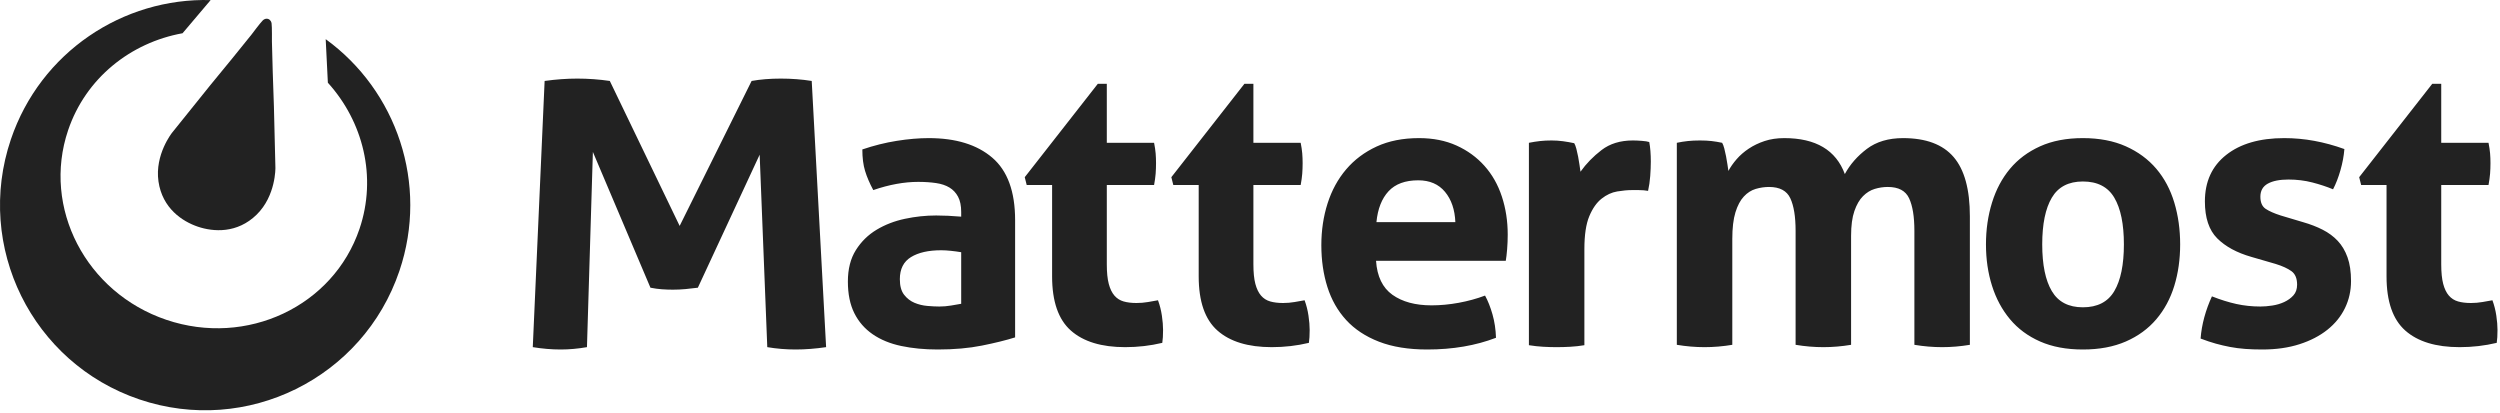
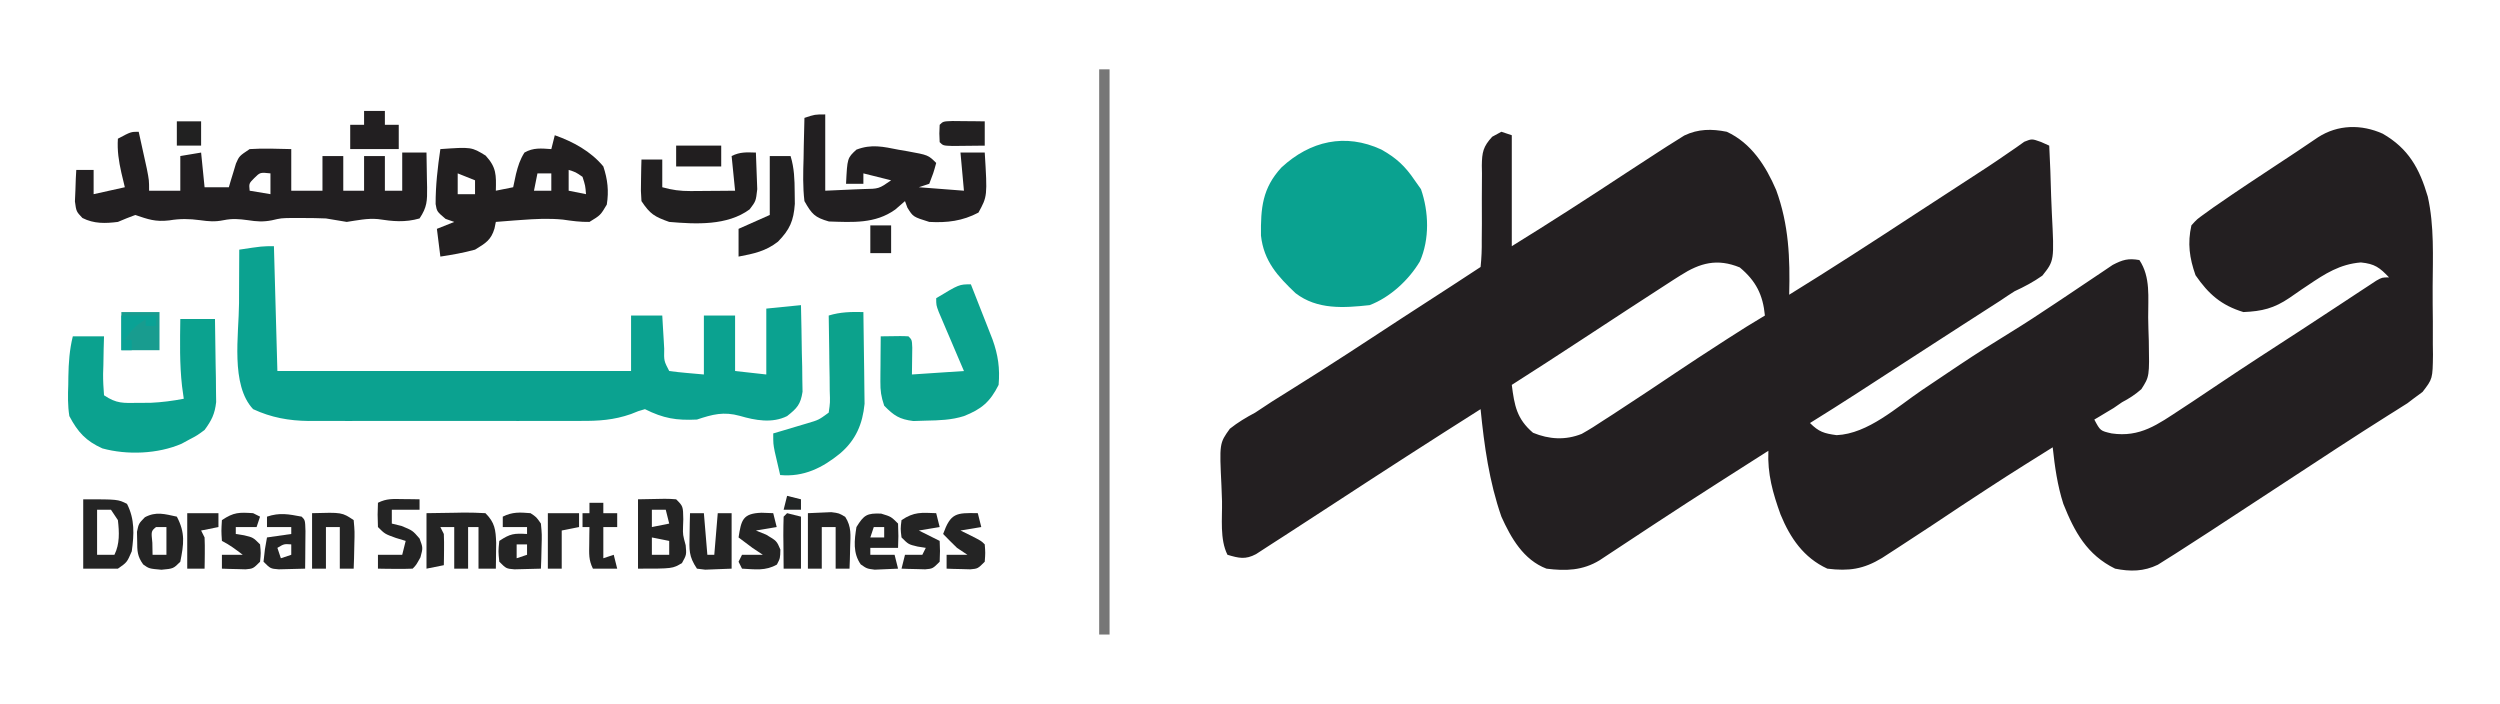
- <svg xmlns="http://www.w3.org/2000/svg" width="100%" height="100%" viewBox="0 0 1001 165" version="1.1" xml:space="preserve" style="fill-rule:evenodd;clip-rule:evenodd;stroke-linejoin:round;stroke-miterlimit:1.414;">
-   <g>
-     <path d="M384.862,84.87c0,-2.501 -0.418,-4.536 -1.253,-6.102c-0.833,-1.562 -1.981,-2.79 -3.441,-3.674c-1.46,-0.888 -3.26,-1.489 -5.397,-1.8c-2.139,-0.313 -4.512,-0.469 -7.12,-0.469c-5.632,0 -11.628,1.094 -17.991,3.284c-1.461,-2.712 -2.555,-5.268 -3.284,-7.666c-0.73,-2.398 -1.097,-5.266 -1.097,-8.605c4.59,-1.564 9.178,-2.711 13.768,-3.441c4.588,-0.73 8.867,-1.096 12.828,-1.096c10.848,0 19.322,2.607 25.424,7.824c6.101,5.215 9.152,13.557 9.152,25.03l0,46.934c-3.651,1.147 -8.084,2.243 -13.299,3.286c-5.213,1.043 -11.107,1.565 -17.678,1.565c-5.319,0 -10.196,-0.47 -14.629,-1.409c-4.432,-0.938 -8.24,-2.504 -11.418,-4.694c-3.183,-2.188 -5.633,-5.005 -7.356,-8.447c-1.719,-3.443 -2.58,-7.666 -2.58,-12.673c0,-5.005 1.069,-9.203 3.207,-12.593c2.138,-3.389 4.903,-6.102 8.291,-8.135c3.391,-2.034 7.171,-3.494 11.344,-4.381c4.172,-0.887 8.343,-1.33 12.515,-1.33c3.025,0 6.362,0.158 10.014,0.469l0,-1.877Zm0,16.115c-1.253,-0.209 -2.608,-0.393 -4.07,-0.548c-1.46,-0.156 -2.761,-0.234 -3.91,-0.234c-5.111,0 -9.153,0.911 -12.126,2.737c-2.972,1.825 -4.458,4.772 -4.458,8.839c0,2.713 0.574,4.797 1.721,6.259c1.147,1.459 2.53,2.528 4.146,3.205c1.617,0.679 3.336,1.096 5.162,1.253c1.827,0.155 3.417,0.236 4.771,0.236c1.566,0 3.131,-0.132 4.694,-0.393c1.566,-0.261 2.921,-0.494 4.07,-0.704l0,-20.65Zm36.4,-26.91l-10.17,0l-0.784,-3.129l29.258,-37.391l3.598,0l0,23.623l18.93,0c0.311,1.566 0.521,2.973 0.627,4.224c0.102,1.253 0.154,2.556 0.154,3.913c0,1.459 -0.052,2.867 -0.154,4.223c-0.106,1.357 -0.316,2.869 -0.627,4.537l-18.93,0l0,31.76c0,3.232 0.262,5.839 0.784,7.822c0.519,1.979 1.276,3.545 2.266,4.693c0.993,1.147 2.217,1.929 3.677,2.346c1.46,0.419 3.183,0.627 5.162,0.627c1.566,0 3.103,-0.131 4.617,-0.392c1.511,-0.26 2.841,-0.495 3.988,-0.703c0.732,1.979 1.251,4.04 1.565,6.179c0.314,2.138 0.469,4.043 0.469,5.711c0,1.147 -0.025,2.111 -0.078,2.894c-0.052,0.781 -0.129,1.54 -0.235,2.268c-4.797,1.149 -9.75,1.72 -14.861,1.72c-9.492,0 -16.742,-2.215 -21.747,-6.646c-5.006,-4.434 -7.509,-11.658 -7.509,-21.67l0,-36.609Zm58.696,0l-10.168,0l-0.784,-3.129l29.257,-37.391l3.598,0l0,23.623l18.93,0c0.312,1.566 0.522,2.973 0.627,4.224c0.102,1.253 0.155,2.556 0.155,3.913c0,1.459 -0.053,2.867 -0.155,4.223c-0.105,1.357 -0.315,2.869 -0.627,4.537l-18.93,0l0,31.76c0,3.232 0.263,5.839 0.783,7.822c0.522,1.979 1.278,3.545 2.268,4.693c0.992,1.147 2.215,1.929 3.677,2.346c1.459,0.419 3.182,0.627 5.161,0.627c1.565,0 3.103,-0.131 4.617,-0.392c1.512,-0.26 2.842,-0.495 3.989,-0.703c0.73,1.979 1.251,4.04 1.563,6.179c0.315,2.138 0.471,4.043 0.471,5.711c0,1.147 -0.026,2.111 -0.079,2.894c-0.051,0.781 -0.129,1.54 -0.234,2.268c-4.798,1.149 -9.75,1.72 -14.863,1.72c-9.49,0 -16.74,-2.215 -21.746,-6.646c-5.006,-4.434 -7.51,-11.658 -7.51,-21.67l0,-36.609Zm102.767,14.865c-0.208,-5.009 -1.591,-9.049 -4.146,-12.126c-2.555,-3.077 -6.127,-4.617 -10.717,-4.617c-5.215,0 -9.178,1.461 -11.89,4.381c-2.711,2.921 -4.327,7.041 -4.848,12.362l31.601,0Zm-31.759,15.486c0.418,6.258 2.608,10.795 6.571,13.612c3.963,2.816 9.178,4.224 15.646,4.224c3.546,0 7.168,-0.34 10.872,-1.019c3.703,-0.677 7.222,-1.642 10.561,-2.893c1.147,2.086 2.137,4.589 2.972,7.51c0.834,2.918 1.303,6.049 1.408,9.386c-8.136,3.129 -17.315,4.694 -27.537,4.694c-7.508,0 -13.947,-1.043 -19.321,-3.13c-5.37,-2.085 -9.751,-4.981 -13.14,-8.681c-3.39,-3.703 -5.894,-8.11 -7.51,-13.222c-1.616,-5.11 -2.423,-10.689 -2.423,-16.737c0,-5.946 0.833,-11.526 2.502,-16.741c1.667,-5.217 4.145,-9.752 7.431,-13.61c3.285,-3.861 7.352,-6.911 12.203,-9.154c4.85,-2.242 10.508,-3.364 16.974,-3.364c5.632,0 10.639,0.991 15.019,2.973c4.381,1.981 8.109,4.694 11.186,8.137c3.077,3.439 5.399,7.535 6.963,12.28c1.565,4.745 2.347,9.831 2.347,15.253c0,1.982 -0.078,3.939 -0.235,5.867c-0.156,1.928 -0.341,3.468 -0.547,4.615l-51.942,0Zm61.208,-47.248c1.564,-0.311 3.05,-0.547 4.458,-0.702c1.41,-0.159 2.946,-0.236 4.616,-0.236c1.565,0 3.104,0.106 4.614,0.312c1.514,0.209 3,0.471 4.458,0.784c0.315,0.522 0.602,1.277 0.862,2.268c0.261,0.991 0.495,2.034 0.704,3.13c0.209,1.095 0.39,2.188 0.547,3.285c0.157,1.096 0.286,2.005 0.392,2.739c2.294,-3.235 5.112,-6.13 8.448,-8.684c3.338,-2.556 7.51,-3.834 12.515,-3.834c1.045,0 2.244,0.052 3.599,0.157c1.355,0.104 2.346,0.26 2.972,0.47c0.209,1.041 0.366,2.241 0.469,3.597c0.107,1.356 0.158,2.764 0.158,4.225c0,1.773 -0.08,3.702 -0.235,5.788c-0.157,2.086 -0.444,4.067 -0.862,5.945c-1.147,-0.21 -2.424,-0.313 -3.831,-0.313c-1.408,0 -2.27,0 -2.581,0c-1.775,0 -3.755,0.183 -5.947,0.547c-2.189,0.366 -4.275,1.33 -6.257,2.896c-1.983,1.564 -3.624,3.911 -4.929,7.041c-1.303,3.127 -1.957,7.508 -1.957,13.141l0,38.486c-1.875,0.311 -3.752,0.52 -5.631,0.624c-1.876,0.105 -3.701,0.156 -5.475,0.156c-1.774,0 -3.572,-0.051 -5.398,-0.156c-1.825,-0.104 -3.728,-0.313 -5.709,-0.624l0,-81.042Zm59.226,0c1.459,-0.311 2.92,-0.547 4.379,-0.702c1.461,-0.159 3.077,-0.236 4.851,-0.236c1.773,0 3.337,0.077 4.693,0.236c1.356,0.155 2.764,0.391 4.224,0.702c0.312,0.522 0.601,1.279 0.861,2.27c0.26,0.99 0.496,2.035 0.704,3.128c0.209,1.096 0.39,2.164 0.547,3.207c0.159,1.043 0.288,1.93 0.392,2.66c0.832,-1.563 1.929,-3.128 3.286,-4.694c1.355,-1.562 2.971,-2.969 4.848,-4.223c1.877,-1.252 3.989,-2.269 6.337,-3.05c2.346,-0.784 4.981,-1.175 7.901,-1.175c12.619,0 20.702,4.799 24.249,14.395c2.085,-3.86 5.032,-7.222 8.838,-10.092c3.808,-2.869 8.632,-4.303 14.474,-4.303c9.177,0 15.93,2.532 20.258,7.59c4.33,5.057 6.494,12.958 6.494,23.702l0,51.47c-3.754,0.626 -7.459,0.937 -11.108,0.937c-3.651,0 -7.354,-0.311 -11.108,-0.937l0,-45.684c0,-5.632 -0.705,-9.959 -2.114,-12.983c-1.406,-3.025 -4.248,-4.538 -8.524,-4.538c-1.775,0 -3.52,0.262 -5.24,0.782c-1.723,0.52 -3.287,1.485 -4.694,2.894c-1.408,1.408 -2.555,3.391 -3.443,5.946c-0.887,2.553 -1.33,5.867 -1.33,9.934l0,43.649c-3.755,0.626 -7.458,0.937 -11.108,0.937c-3.65,0 -7.354,-0.311 -11.109,-0.937l0,-45.684c0,-5.632 -0.703,-9.959 -2.112,-12.983c-1.408,-3.025 -4.249,-4.538 -8.525,-4.538c-1.771,0 -3.546,0.262 -5.32,0.782c-1.771,0.52 -3.363,1.538 -4.771,3.051c-1.409,1.511 -2.53,3.623 -3.363,6.336c-0.835,2.711 -1.253,6.258 -1.253,10.638l0,42.398c-3.755,0.626 -7.455,0.937 -11.107,0.937c-3.651,0 -7.352,-0.311 -11.107,-0.937l0,-80.885Zm162.58,65.865c5.841,0 10.039,-2.163 12.593,-6.493c2.556,-4.327 3.834,-10.56 3.834,-18.694c0,-8.136 -1.278,-14.367 -3.834,-18.696c-2.554,-4.33 -6.752,-6.493 -12.593,-6.493c-5.736,0 -9.882,2.163 -12.437,6.493c-2.557,4.329 -3.835,10.56 -3.835,18.696c0,8.134 1.278,14.367 3.835,18.694c2.555,4.33 6.701,6.493 12.437,6.493Zm0,16.897c-6.571,0 -12.282,-1.07 -17.131,-3.208c-4.85,-2.137 -8.866,-5.11 -12.047,-8.918c-3.181,-3.807 -5.58,-8.265 -7.195,-13.376c-1.618,-5.111 -2.426,-10.637 -2.426,-16.582c0,-5.945 0.808,-11.526 2.426,-16.74c1.615,-5.215 4.014,-9.726 7.195,-13.533c3.181,-3.808 7.197,-6.803 12.047,-8.996c4.849,-2.19 10.56,-3.286 17.131,-3.286c6.571,0 12.306,1.096 17.209,3.286c4.901,2.193 8.968,5.188 12.204,8.996c3.233,3.807 5.631,8.318 7.197,13.533c1.564,5.214 2.345,10.795 2.345,16.74c0,5.945 -0.781,11.471 -2.345,16.582c-1.566,5.111 -3.964,9.569 -7.197,13.376c-3.236,3.808 -7.303,6.781 -12.204,8.918c-4.903,2.138 -10.638,3.208 -17.209,3.208Zm67.477,-37.078c-5.842,-1.67 -10.405,-4.146 -13.689,-7.432c-3.286,-3.284 -4.929,-8.213 -4.929,-14.785c0,-7.927 2.843,-14.13 8.528,-18.615c5.683,-4.486 13.429,-6.729 23.232,-6.729c4.068,0 8.082,0.366 12.046,1.096c3.964,0.73 7.979,1.824 12.046,3.286c-0.209,2.71 -0.73,5.526 -1.566,8.448c-0.832,2.919 -1.823,5.474 -2.97,7.667c-2.504,-1.044 -5.267,-1.957 -8.293,-2.74c-3.023,-0.781 -6.205,-1.172 -9.542,-1.172c-3.547,0 -6.309,0.547 -8.293,1.642c-1.981,1.096 -2.972,2.843 -2.972,5.24c0,2.295 0.704,3.912 2.112,4.851c1.408,0.938 3.417,1.827 6.023,2.659l8.918,2.662c2.921,0.833 5.554,1.849 7.901,3.049c2.346,1.2 4.355,2.686 6.023,4.458c1.669,1.773 2.972,3.964 3.91,6.571c0.94,2.608 1.41,5.788 1.41,9.542c0,3.861 -0.809,7.459 -2.426,10.796c-1.616,3.338 -3.964,6.232 -7.04,8.682c-3.077,2.453 -6.806,4.382 -11.187,5.789c-4.379,1.409 -9.334,2.113 -14.862,2.113c-2.504,0 -4.796,-0.079 -6.882,-0.235c-2.087,-0.158 -4.094,-0.418 -6.024,-0.782c-1.929,-0.366 -3.833,-0.808 -5.71,-1.33c-1.878,-0.521 -3.912,-1.199 -6.102,-2.034c0.21,-2.817 0.705,-5.659 1.486,-8.526c0.782,-2.867 1.8,-5.659 3.051,-8.371c3.442,1.357 6.702,2.373 9.779,3.051c3.077,0.679 6.284,1.019 9.62,1.019c1.462,0 3.052,-0.132 4.771,-0.393c1.722,-0.261 3.313,-0.73 4.773,-1.408c1.461,-0.678 2.687,-1.565 3.677,-2.659c0.991,-1.095 1.484,-2.529 1.484,-4.304c0,-2.501 -0.755,-4.301 -2.267,-5.396c-1.513,-1.094 -3.625,-2.062 -6.335,-2.895l-9.701,-2.815Zm54.112,-28.787l-10.167,0l-0.785,-3.129l29.256,-37.391l3.598,0l0,23.623l18.931,0c0.313,1.566 0.521,2.973 0.627,4.224c0.103,1.253 0.156,2.556 0.156,3.913c0,1.459 -0.053,2.867 -0.156,4.223c-0.106,1.357 -0.314,2.869 -0.627,4.537l-18.931,0l0,31.76c0,3.232 0.263,5.839 0.783,7.822c0.523,1.979 1.278,3.545 2.268,4.693c0.993,1.147 2.218,1.929 3.677,2.346c1.459,0.419 3.183,0.627 5.163,0.627c1.565,0 3.102,-0.131 4.616,-0.392c1.511,-0.26 2.841,-0.495 3.988,-0.703c0.731,1.979 1.253,4.04 1.564,6.179c0.315,2.138 0.47,4.043 0.47,5.711c0,1.147 -0.026,2.111 -0.078,2.894c-0.052,0.781 -0.129,1.54 -0.235,2.268c-4.796,1.149 -9.75,1.72 -14.861,1.72c-9.492,0 -16.741,-2.215 -21.748,-6.646c-5.005,-4.434 -7.509,-11.658 -7.509,-21.67l0,-36.609Zm-737.501,-41.662c4.521,-0.629 8.87,-0.945 13.05,-0.945c4.407,0 8.758,0.316 13.051,0.945l27.965,58.043l28.812,-58.043c3.503,-0.629 7.399,-0.945 11.694,-0.945c4.294,0 8.416,0.316 12.372,0.945l5.762,106.583c-4.292,0.63 -8.36,0.944 -12.201,0.944c-3.844,0 -7.627,-0.314 -11.355,-0.944l-3.052,-77.061l-24.745,53.261c-1.583,0.21 -3.22,0.396 -4.916,0.551c-1.695,0.158 -3.388,0.236 -5.084,0.236c-1.47,0 -2.937,-0.052 -4.405,-0.157c-1.469,-0.105 -2.994,-0.316 -4.577,-0.63l-23.049,-54.365l-2.373,78.165c-3.615,0.63 -7.118,0.944 -10.509,0.944c-3.616,0 -7.346,-0.314 -11.185,-0.944l4.745,-106.583Z" style="fill:#222;" />
-     <path d="M130.41,15.678l0.865,17.434c14.134,15.615 19.713,37.729 12.677,58.513c-10.503,31.025 -45.136,47.334 -77.354,36.427c-32.219,-10.906 -49.823,-44.899 -39.32,-75.924c7.059,-20.853 25.019,-35.058 45.82,-38.819l11.239,-13.279c-35.063,-0.949 -68.143,20.815 -79.979,55.778c-14.542,42.958 8.493,89.571 51.451,104.114c42.958,14.542 89.572,-8.494 104.115,-51.452c11.816,-34.906 -1.179,-72.227 -29.514,-92.792Z" style="fill:#222;" />
-     <path d="M110.273,67.122l-0.595,-24.373l-0.477,-14.025l-0.323,-12.15c0,0 0.067,-5.859 -0.137,-7.236c-0.043,-0.29 -0.134,-0.525 -0.243,-0.731l-0.041,-0.086l-0.047,-0.075c-0.224,-0.387 -0.578,-0.701 -1.035,-0.856c-0.467,-0.158 -0.951,-0.119 -1.371,0.062l-0.026,0.01l-0.145,0.074c-0.199,0.097 -0.402,0.223 -0.6,0.415c-0.999,0.969 -4.504,5.664 -4.504,5.664l-7.638,9.456l-8.898,10.851l-15.278,18.999c0,0 -7.011,8.75 -5.462,19.521c1.55,10.77 9.557,16.017 15.769,18.12c6.211,2.103 15.759,2.799 23.533,-4.816c7.773,-7.615 7.518,-18.824 7.518,-18.824Z" style="fill:#222;" />
-   </g>
+ <svg xmlns="http://www.w3.org/2000/svg" version="1.1" width="721" height="203">
+   <path d="M0 0 C7.433 4.285 10.59 10.021 12.979 18.119 C14.878 26.567 14.439 35.472 14.389 44.079 C14.375 47.458 14.409 50.835 14.447 54.215 C14.448 56.372 14.446 58.53 14.441 60.688 C14.455 61.693 14.468 62.698 14.482 63.734 C14.389 70.69 14.389 70.69 11.479 74.466 C10.599 75.116 9.719 75.767 8.812 76.438 C8.246 76.869 7.68 77.301 7.097 77.745 C6.576 78.072 6.056 78.398 5.52 78.734 C4.903 79.127 4.287 79.519 3.652 79.923 C2.983 80.34 2.314 80.758 1.625 81.188 C0.102 82.155 -1.42 83.124 -2.941 84.094 C-3.776 84.624 -4.61 85.153 -5.469 85.699 C-10.611 88.987 -15.708 92.342 -20.812 95.688 C-22.484 96.781 -24.156 97.875 -25.828 98.968 C-30.76 102.193 -35.689 105.422 -40.617 108.652 C-42.641 109.977 -44.664 111.301 -46.688 112.625 C-48.056 113.524 -48.056 113.524 -49.452 114.44 C-52.021 116.121 -54.601 117.784 -57.188 119.438 C-58.075 120.01 -58.963 120.582 -59.878 121.172 C-60.748 121.717 -61.619 122.262 -62.516 122.824 C-63.288 123.312 -64.061 123.801 -64.856 124.303 C-68.918 126.279 -72.812 126.317 -77.188 125.438 C-85.302 121.457 -88.894 114.84 -92.117 106.762 C-93.837 101.419 -94.586 96.005 -95.188 90.438 C-108.592 98.826 -108.592 98.826 -121.812 107.5 C-127.305 111.19 -132.825 114.834 -138.375 118.438 C-139.454 119.141 -139.454 119.141 -140.555 119.86 C-141.232 120.298 -141.908 120.736 -142.605 121.188 C-143.201 121.574 -143.797 121.961 -144.411 122.359 C-149.753 125.601 -153.963 126.208 -160.188 125.438 C-167.011 122.288 -170.878 116.614 -173.676 109.828 C-175.92 103.597 -177.48 98.133 -177.188 91.438 C-180.814 93.748 -184.439 96.061 -188.062 98.375 C-189.172 99.083 -190.281 99.792 -191.424 100.522 C-197.483 104.397 -203.522 108.299 -209.531 112.25 C-210.124 112.639 -210.716 113.029 -211.327 113.43 C-214.203 115.32 -217.076 117.215 -219.945 119.115 C-220.981 119.798 -222.018 120.48 -223.086 121.184 C-224 121.789 -224.915 122.394 -225.857 123.017 C-230.736 125.991 -235.626 126.15 -241.188 125.438 C-247.816 122.9 -251.393 116.626 -254.188 110.438 C-257.709 100.322 -259.129 90.04 -260.188 79.438 C-274.365 88.41 -288.459 97.501 -302.501 106.683 C-306.6 109.36 -310.704 112.026 -314.812 114.688 C-315.833 115.35 -315.833 115.35 -316.874 116.026 C-318.102 116.821 -319.332 117.612 -320.564 118.4 C-322.032 119.338 -323.489 120.291 -324.945 121.246 C-328.033 122.887 -329.901 122.409 -333.188 121.438 C-335.433 116.946 -334.662 110.985 -334.757 105.999 C-334.794 104.508 -334.848 103.017 -334.921 101.528 C-335.512 89.279 -335.512 89.279 -332.496 85.085 C-330.159 83.227 -327.821 81.839 -325.188 80.438 C-323.554 79.373 -321.927 78.3 -320.305 77.219 C-318.56 76.121 -316.812 75.027 -315.062 73.938 C-313.118 72.713 -311.174 71.488 -309.23 70.262 C-308.236 69.634 -307.241 69.007 -306.216 68.361 C-301.241 65.201 -296.307 61.977 -291.375 58.75 C-289.467 57.503 -287.56 56.255 -285.652 55.008 C-284.738 54.41 -283.824 53.812 -282.882 53.196 C-278.04 50.036 -273.183 46.898 -268.325 43.761 C-265.601 42.002 -262.885 40.236 -260.188 38.438 C-259.911 35.794 -259.818 33.37 -259.852 30.727 C-259.839 29.156 -259.826 27.586 -259.812 26.016 C-259.809 23.538 -259.813 21.061 -259.827 18.583 C-259.836 16.193 -259.814 13.804 -259.789 11.414 C-259.802 10.675 -259.816 9.937 -259.829 9.176 C-259.775 5.351 -259.462 3.737 -256.837 0.876 C-255.526 0.164 -255.526 0.164 -254.188 -0.562 C-253.197 -0.233 -252.208 0.098 -251.188 0.438 C-251.188 10.998 -251.188 21.558 -251.188 32.438 C-240.174 25.635 -229.308 18.631 -218.502 11.504 C-215.406 9.468 -212.301 7.446 -209.188 5.438 C-208.254 4.834 -207.321 4.231 -206.359 3.61 C-205.491 3.066 -204.622 2.522 -203.727 1.961 C-202.973 1.486 -202.22 1.011 -201.444 0.521 C-197.41 -1.416 -193.52 -1.42 -189.188 -0.562 C-182.12 2.699 -177.932 9.274 -174.938 16.25 C-171.288 26.242 -170.91 35.873 -171.188 46.438 C-159.023 38.934 -147.043 31.162 -135.086 23.333 C-129.711 19.817 -124.332 16.306 -118.936 12.823 C-115.484 10.593 -112.045 8.358 -108.676 6.004 C-107.71 5.343 -106.745 4.681 -105.75 4 C-104.968 3.444 -104.185 2.889 -103.379 2.316 C-101.188 1.438 -101.188 1.438 -98.551 2.383 C-97.771 2.731 -96.991 3.079 -96.188 3.438 C-95.939 8.293 -95.758 13.146 -95.638 18.007 C-95.588 19.657 -95.52 21.307 -95.433 22.956 C-94.732 36.608 -94.732 36.608 -98.175 40.936 C-100.763 42.759 -103.319 44.108 -106.188 45.438 C-107.569 46.315 -108.936 47.215 -110.285 48.141 C-111.606 48.992 -112.927 49.84 -114.25 50.688 C-115.731 51.641 -117.211 52.594 -118.691 53.547 C-119.437 54.026 -120.182 54.505 -120.95 54.998 C-124.534 57.304 -128.11 59.621 -131.688 61.938 C-133.092 62.846 -134.497 63.755 -135.902 64.664 C-138.854 66.574 -141.804 68.486 -144.754 70.398 C-145.507 70.886 -146.26 71.374 -147.035 71.877 C-148.459 72.8 -149.882 73.723 -151.305 74.646 C-155.902 77.625 -160.534 80.547 -165.188 83.438 C-162.642 85.983 -161.123 86.446 -157.5 86.938 C-148.44 86.537 -140.133 78.842 -132.887 73.941 C-129.878 71.907 -126.862 69.887 -123.844 67.867 C-123.255 67.473 -122.666 67.079 -122.06 66.673 C-117.221 63.443 -112.324 60.327 -107.358 57.297 C-103.045 54.647 -98.823 51.875 -94.617 49.059 C-93.434 48.27 -92.25 47.482 -91.067 46.694 C-89.293 45.512 -87.522 44.327 -85.759 43.129 C-84.113 42.011 -82.457 40.907 -80.801 39.805 C-79.84 39.156 -78.878 38.508 -77.888 37.839 C-74.98 36.33 -73.408 35.874 -70.188 36.438 C-66.898 41.371 -67.698 47.226 -67.652 53.006 C-67.625 55.233 -67.55 57.456 -67.475 59.682 C-67.283 70.028 -67.283 70.028 -69.63 73.686 C-71.409 75.238 -73.099 76.348 -75.188 77.438 C-75.991 77.992 -76.794 78.546 -77.621 79.117 C-78.613 79.709 -78.613 79.709 -79.625 80.312 C-80.304 80.722 -80.984 81.132 -81.684 81.555 C-82.428 81.992 -82.428 81.992 -83.188 82.438 C-81.465 85.686 -81.465 85.686 -78.188 86.438 C-69.955 87.635 -64.917 83.855 -58.188 79.438 C-57.1 78.723 -56.012 78.009 -54.891 77.273 C-52.437 75.649 -49.994 74.009 -47.555 72.363 C-39.482 66.933 -31.298 61.668 -23.142 56.364 C-20.201 54.446 -17.268 52.518 -14.336 50.586 C-13.416 49.982 -12.496 49.378 -11.548 48.755 C-9.798 47.606 -8.051 46.454 -6.306 45.298 C-5.528 44.788 -4.75 44.279 -3.949 43.754 C-3.268 43.305 -2.587 42.856 -1.885 42.393 C-0.188 41.438 -0.188 41.438 1.812 41.438 C-0.905 38.597 -2.285 37.528 -6.312 37.125 C-12.36 37.613 -16.62 40.363 -21.527 43.672 C-22.129 44.073 -22.731 44.475 -23.351 44.889 C-24.548 45.695 -25.736 46.515 -26.912 47.351 C-31.359 50.364 -34.804 51.21 -40.188 51.438 C-46.596 49.482 -50.239 46.26 -54 40.812 C-55.749 35.841 -56.344 31.618 -55.188 26.438 C-53.574 24.651 -53.574 24.651 -51.402 23.102 C-50.586 22.512 -49.769 21.922 -48.928 21.314 C-48.024 20.695 -47.119 20.075 -46.188 19.438 C-44.755 18.452 -44.755 18.452 -43.294 17.446 C-40.212 15.356 -37.11 13.298 -34 11.25 C-32.946 10.552 -31.892 9.854 -30.807 9.135 C-28.798 7.804 -26.788 6.476 -24.776 5.151 C-22.717 3.788 -20.674 2.406 -18.637 1.012 C-12.922 -2.661 -6.149 -2.767 0 0 Z M-202.562 40.875 C-203.174 41.26 -203.786 41.646 -204.416 42.043 C-206.688 43.486 -208.937 44.961 -211.188 46.438 C-213.275 47.793 -215.362 49.149 -217.449 50.504 C-221.973 53.447 -226.487 56.405 -230.996 59.371 C-237.695 63.777 -244.429 68.124 -251.188 72.438 C-250.433 78.393 -249.757 82.246 -245.062 86.25 C-240.443 88.158 -235.714 88.453 -231.01 86.563 C-228.787 85.321 -226.678 83.98 -224.562 82.562 C-223.784 82.064 -223.005 81.565 -222.203 81.051 C-219.85 79.534 -217.517 77.99 -215.188 76.438 C-213.887 75.581 -212.586 74.724 -211.285 73.867 C-208.85 72.255 -206.424 70.63 -204.004 68.996 C-199.723 66.113 -195.396 63.303 -191.062 60.5 C-190.352 60.039 -189.641 59.578 -188.908 59.104 C-185.37 56.818 -181.817 54.577 -178.188 52.438 C-178.758 46.446 -180.785 42.44 -185.438 38.562 C-191.93 35.907 -196.869 37.229 -202.562 40.875 Z " fill="#231F21" transform="translate(687.1875,38.5625)" />
+   <path d="M0 0 C0.33 11.88 0.66 23.76 1 36 C34.66 36 68.32 36 103 36 C103 30.72 103 25.44 103 20 C105.97 20 108.94 20 112 20 C112.061 21.071 112.121 22.142 112.184 23.246 C112.268 24.643 112.353 26.04 112.438 27.438 C112.477 28.145 112.516 28.852 112.557 29.58 C112.476 33.087 112.476 33.087 114 36 C115.682 36.233 117.371 36.413 119.062 36.562 C120.692 36.707 122.321 36.851 124 37 C124 31.39 124 25.78 124 20 C126.97 20 129.94 20 133 20 C133 25.28 133 30.56 133 36 C135.97 36.33 138.94 36.66 142 37 C142 30.73 142 24.46 142 18 C145.3 17.67 148.6 17.34 152 17 C152.116 21.583 152.187 26.166 152.25 30.75 C152.284 32.052 152.317 33.354 152.352 34.695 C152.364 35.946 152.377 37.196 152.391 38.484 C152.412 39.636 152.433 40.789 152.454 41.976 C151.904 45.637 150.865 46.742 148 49 C143.705 51.147 138.798 50.234 134.375 48.938 C129.703 47.64 126.51 48.497 122 50 C116.048 50.288 112.344 49.672 107 47 C105.091 47.541 105.091 47.541 102.975 48.413 C98.013 50.151 93.622 50.426 88.4 50.388 C87.03 50.396 87.03 50.396 85.632 50.404 C82.64 50.417 79.648 50.409 76.656 50.398 C74.561 50.4 72.465 50.403 70.37 50.407 C65.989 50.412 61.608 50.405 57.227 50.391 C51.629 50.374 46.031 50.384 40.432 50.402 C36.108 50.413 31.785 50.409 27.461 50.401 C25.397 50.399 23.334 50.402 21.27 50.409 C18.38 50.417 15.49 50.405 12.6 50.388 C11.758 50.394 10.916 50.4 10.049 50.407 C4.338 50.346 -0.787 49.426 -6 47 C-12.566 40.024 -10.116 25.526 -10.062 16.438 C-10.057 14.937 -10.053 13.436 -10.049 11.936 C-10.038 8.29 -10.021 4.645 -10 1 C-3.375 0 -3.375 0 0 0 Z " fill="#0BA290" transform="translate(79,71)" />
+   <path d="M0 0 C4.308 2.423 6.869 4.783 9.625 8.875 C10.223 9.721 10.821 10.566 11.438 11.438 C13.702 17.992 13.957 25.805 11.125 32.25 C7.936 37.626 2.509 42.653 -3.375 44.875 C-10.865 45.695 -18.502 46.224 -24.73 41.434 C-29.908 36.527 -33.901 32.183 -34.711 24.824 C-34.806 16.857 -34.313 11.144 -28.797 5.164 C-20.502 -2.496 -10.404 -4.806 0 0 Z " fill="#0AA290" transform="translate(398.375,43.125)" />
+   <path d="M0 0 C0.504 2.27 1.003 4.541 1.5 6.812 C1.778 8.077 2.057 9.342 2.344 10.645 C3 14 3 14 3 17 C5.97 17 8.94 17 12 17 C12 13.7 12 10.4 12 7 C13.98 6.67 15.96 6.34 18 6 C18.495 10.95 18.495 10.95 19 16 C21.31 16 23.62 16 26 16 C26.182 15.374 26.364 14.747 26.551 14.102 C26.928 12.876 26.928 12.876 27.312 11.625 C27.556 10.813 27.8 10.001 28.051 9.164 C29 7 29 7 32 5 C36.015 4.731 39.971 4.913 44 5 C44 8.96 44 12.92 44 17 C46.97 17 49.94 17 53 17 C53 13.7 53 10.4 53 7 C54.98 7 56.96 7 59 7 C59 10.3 59 13.6 59 17 C60.98 17 62.96 17 65 17 C65 13.7 65 10.4 65 7 C66.98 7 68.96 7 71 7 C71 10.3 71 13.6 71 17 C72.65 17 74.3 17 76 17 C76 13.37 76 9.74 76 6 C78.31 6 80.62 6 83 6 C83.054 8.604 83.094 11.208 83.125 13.812 C83.142 14.55 83.159 15.288 83.176 16.049 C83.211 19.912 83.194 21.709 81 25 C76.792 26.202 73.299 25.841 69.012 25.188 C65.948 24.902 63.032 25.551 60 26 C57.999 25.671 55.999 25.337 54 25 C51.814 24.911 49.625 24.87 47.438 24.875 C46.343 24.872 45.249 24.87 44.121 24.867 C41.064 24.914 41.064 24.914 38.379 25.539 C35.859 26.027 34.023 25.891 31.5 25.5 C28.881 25.155 27.107 24.979 24.5 25.5 C21.932 26.014 20.261 25.851 17.688 25.5 C14.552 25.078 11.932 25.043 8.812 25.562 C4.76 26.028 2.783 25.261 -1 24 C-2.684 24.621 -4.35 25.293 -6 26 C-9.628 26.458 -12.898 26.56 -16.23 24.867 C-18 23 -18 23 -18.391 20.082 C-18.344 19.003 -18.298 17.924 -18.25 16.812 C-18.214 15.726 -18.178 14.639 -18.141 13.52 C-18.094 12.688 -18.048 11.857 -18 11 C-16.35 11 -14.7 11 -13 11 C-13 13.31 -13 15.62 -13 18 C-10.03 17.34 -7.06 16.68 -4 16 C-4.495 13.927 -4.495 13.927 -5 11.812 C-5.749 8.469 -6.222 5.444 -6 2 C-2.25 0 -2.25 0 0 0 Z M33.312 13.375 C31.791 14.911 31.791 14.911 32 17 C34.97 17.495 34.97 17.495 38 18 C38 16.02 38 14.04 38 12 C35.025 11.684 35.025 11.684 33.312 13.375 Z " fill="#221F21" transform="translate(40,38)" />
+   <path d="M0 0 C5.272 1.861 10.391 4.631 14 9 C15.246 12.739 15.625 16.122 15 20 C13.188 23.062 13.188 23.062 10 25 C7.375 25.051 4.933 24.713 2.336 24.332 C-1.735 23.927 -5.616 24.14 -9.688 24.438 C-10.767 24.515 -10.767 24.515 -11.868 24.595 C-13.579 24.723 -15.29 24.861 -17 25 C-17.188 25.924 -17.188 25.924 -17.379 26.867 C-18.364 30.25 -20.017 31.173 -23 33 C-26.303 33.899 -29.615 34.501 -33 35 C-33.33 32.36 -33.66 29.72 -34 27 C-32.35 26.34 -30.7 25.68 -29 25 C-29.825 24.711 -30.65 24.422 -31.5 24.125 C-34 22 -34 22 -34.367 19.855 C-34.384 14.524 -33.78 9.268 -33 4 C-24.025 3.373 -24.025 3.373 -19.938 5.875 C-16.798 9.318 -16.901 11.424 -17 16 C-15.35 15.67 -13.7 15.34 -12 15 C-11.732 13.742 -11.464 12.484 -11.188 11.188 C-10.576 8.806 -10.059 7.094 -8.75 5 C-6.166 3.524 -3.911 3.806 -1 4 C-0.67 2.68 -0.34 1.36 0 0 Z M4 10 C4 11.98 4 13.96 4 16 C6.475 16.495 6.475 16.495 9 17 C8.812 14.555 8.812 14.555 8 12 C6.032 10.64 6.032 10.64 4 10 Z M-28 11 C-28 12.98 -28 14.96 -28 17 C-26.35 17 -24.7 17 -23 17 C-23 15.68 -23 14.36 -23 13 C-25.475 12.01 -25.475 12.01 -28 11 Z M-5 11 C-5.33 12.65 -5.66 14.3 -6 16 C-4.35 16 -2.7 16 -1 16 C-1 14.35 -1 12.7 -1 11 C-2.32 11 -3.64 11 -5 11 Z " fill="#221F20" transform="translate(160,39)" />
+   <path d="M0 0 C3.3 0 6.6 0 10 0 C10.087 4.396 10.14 8.791 10.188 13.188 C10.213 14.433 10.238 15.679 10.264 16.963 C10.273 18.165 10.283 19.367 10.293 20.605 C10.309 21.71 10.324 22.815 10.341 23.954 C9.956 27.394 9.034 29.228 7 32 C4.914 33.547 4.914 33.547 2.625 34.75 C1.875 35.157 1.125 35.565 0.352 35.984 C-6.468 38.93 -15.358 39.277 -22.484 37.316 C-27.211 35.175 -29.534 32.67 -32 28 C-32.484 24.957 -32.426 22.01 -32.312 18.938 C-32.303 18.148 -32.293 17.358 -32.283 16.545 C-32.207 12.586 -31.956 8.862 -31 5 C-28.03 5 -25.06 5 -22 5 C-22.035 6.204 -22.07 7.408 -22.105 8.648 C-22.134 10.224 -22.161 11.799 -22.188 13.375 C-22.213 14.169 -22.238 14.963 -22.264 15.781 C-22.29 17.856 -22.155 19.931 -22 22 C-18.343 24.438 -16.533 24.238 -12.188 24.188 C-10.383 24.178 -10.383 24.178 -8.543 24.168 C-5.279 24.013 -2.206 23.614 1 23 C0.752 21.206 0.752 21.206 0.5 19.375 C-0.232 12.93 -0.083 6.477 0 0 Z " fill="#0BA28F" transform="translate(52,92)" />
+   <path d="M0 0 C0 7.26 0 14.52 0 22 C2.764 21.876 5.527 21.753 8.375 21.625 C9.244 21.591 10.114 21.557 11.009 21.522 C15.475 21.452 15.475 21.452 19 19 C16.36 18.34 13.72 17.68 11 17 C11 17.99 11 18.98 11 20 C9.35 20 7.7 20 6 20 C6.364 12.59 6.364 12.59 8.977 10.164 C13.329 8.489 16.698 9.302 21.188 10.188 C22.007 10.327 22.826 10.467 23.67 10.611 C29.71 11.71 29.71 11.71 32 14 C31.188 16.938 31.188 16.938 30 20 C29.01 20.33 28.02 20.66 27 21 C31.29 21.33 35.58 21.66 40 22 C39.505 16.555 39.505 16.555 39 11 C41.31 11 43.62 11 46 11 C46.767 23.598 46.767 23.598 44.188 28.312 C39.613 30.734 35.152 31.289 30 31 C25.335 29.542 25.335 29.542 23.688 26.875 C23.461 26.256 23.234 25.637 23 25 C22.072 25.804 21.144 26.609 20.188 27.438 C14.402 31.58 7.911 31.092 1.062 30.875 C-3.051 29.7 -3.876 28.743 -6 25 C-6.492 20.885 -6.376 16.824 -6.25 12.688 C-6.223 11.004 -6.223 11.004 -6.195 9.287 C-6.148 6.524 -6.083 3.762 -6 1 C-3 0 -3 0 0 0 Z " fill="#221F21" transform="translate(238,33)" />
+   <path d="M0 0 C1.15 2.915 2.294 5.832 3.438 8.75 C3.926 9.988 3.926 9.988 4.424 11.25 C4.736 12.049 5.049 12.848 5.371 13.672 C5.659 14.405 5.947 15.138 6.244 15.894 C7.848 20.363 8.412 24.22 8 29 C5.543 33.913 3.075 35.991 -2 38 C-5.627 39.147 -9.147 39.236 -12.938 39.312 C-14.143 39.35 -15.348 39.387 -16.59 39.426 C-20.613 38.924 -22.192 37.87 -25 35 C-25.902 32.293 -26.119 30.762 -26.098 27.988 C-26.094 27.231 -26.091 26.474 -26.088 25.693 C-26.08 24.908 -26.071 24.122 -26.062 23.312 C-26.058 22.515 -26.053 21.718 -26.049 20.896 C-26.037 18.931 -26.019 16.965 -26 15 C-19.848 14.902 -19.848 14.902 -18 15 C-17 16 -17 16 -16.902 18.285 C-16.935 20.857 -16.967 23.428 -17 26 C-12.05 25.67 -7.1 25.34 -2 25 C-2.866 22.977 -2.866 22.977 -3.75 20.914 C-4.5 19.151 -5.25 17.388 -6 15.625 C-6.382 14.736 -6.763 13.846 -7.156 12.93 C-7.517 12.079 -7.878 11.228 -8.25 10.352 C-8.585 9.566 -8.92 8.781 -9.266 7.971 C-10 6 -10 6 -10 4 C-3.375 0 -3.375 0 0 0 Z " fill="#0CA28E" transform="translate(280,82)" />
+   <path d="M0 0 C0.075 4.144 0.129 8.288 0.165 12.433 C0.18 13.84 0.2 15.247 0.226 16.655 C0.263 18.688 0.28 20.72 0.293 22.754 C0.309 23.974 0.324 25.194 0.341 26.451 C-0.215 32.242 -2.174 36.905 -6.688 40.75 C-11.785 44.92 -17.224 47.635 -24 47 C-24.337 45.563 -24.67 44.126 -25 42.688 C-25.186 41.887 -25.371 41.086 -25.562 40.262 C-26 38 -26 38 -26 35 C-24.645 34.602 -24.645 34.602 -23.262 34.195 C-22.082 33.842 -20.903 33.489 -19.688 33.125 C-18.516 32.777 -17.344 32.429 -16.137 32.07 C-12.891 31.112 -12.891 31.112 -10 29 C-9.582 26.089 -9.582 26.089 -9.707 22.68 C-9.717 21.423 -9.726 20.166 -9.736 18.871 C-9.761 17.552 -9.787 16.234 -9.812 14.875 C-9.828 13.535 -9.841 12.195 -9.854 10.855 C-9.889 7.57 -9.938 4.285 -10 1 C-6.62 -0.04 -3.522 -0.08 0 0 Z " fill="#0CA28C" transform="translate(249,90)" />
+   <path d="M0 0 C0.99 0 1.98 0 3 0 C3 53.79 3 107.58 3 163 C2.01 163 1.02 163 0 163 C0 109.21 0 55.42 0 0 Z " fill="#777777" transform="translate(317,20)" />
+   <path d="M0 0 C0.108 2.249 0.186 4.499 0.25 6.75 C0.296 8.003 0.343 9.256 0.391 10.547 C0 14 0 14 -1.801 16.375 C-8.254 21.144 -17.352 20.656 -25 20 C-29.265 18.482 -30.499 17.751 -33 14 C-33.195 11.082 -33.195 11.082 -33.125 7.812 C-33.107 6.726 -33.089 5.639 -33.07 4.52 C-33.047 3.688 -33.024 2.857 -33 2 C-31.02 2 -29.04 2 -27 2 C-27 4.64 -27 7.28 -27 10 C-24.223 10.787 -21.774 11.119 -18.891 11.098 C-17.759 11.093 -17.759 11.093 -16.605 11.088 C-15.828 11.08 -15.051 11.071 -14.25 11.062 C-13.061 11.056 -13.061 11.056 -11.848 11.049 C-9.898 11.037 -7.949 11.019 -6 11 C-6.495 6.05 -6.495 6.05 -7 1 C-4.537 -0.231 -2.72 -0.072 0 0 Z " fill="#211F20" transform="translate(218,44)" />
+   <path d="M0 0 C2.792 -0.054 5.583 -0.094 8.375 -0.125 C9.169 -0.142 9.963 -0.159 10.781 -0.176 C12.855 -0.193 14.929 -0.103 17 0 C19.734 2.734 19.953 4.77 20.098 8.578 C20.086 9.46 20.074 10.342 20.062 11.25 C20.053 12.142 20.044 13.034 20.035 13.953 C20.024 14.629 20.012 15.304 20 16 C18.35 16 16.7 16 15 16 C15 12.04 15 8.08 15 4 C14.01 4 13.02 4 12 4 C12 7.96 12 11.92 12 16 C10.68 16 9.36 16 8 16 C8 12.04 8 8.08 8 4 C6.68 4 5.36 4 4 4 C4.33 4.66 4.66 5.32 5 6 C5.07 7.54 5.085 9.083 5.062 10.625 C5.053 11.442 5.044 12.26 5.035 13.102 C5.024 13.728 5.012 14.355 5 15 C3.35 15.33 1.7 15.66 0 16 C0 10.72 0 5.44 0 0 Z " fill="#242424" transform="translate(123,148)" />
+   <path d="M0 0 C1.98 0 3.96 0 6 0 C7.071 3.504 7.166 6.785 7.188 10.438 C7.202 11.55 7.216 12.662 7.23 13.809 C6.879 18.677 5.784 21.197 2.375 24.688 C-1.145 27.458 -4.645 28.174 -9 29 C-9 26.36 -9 23.72 -9 21 C-6.03 19.68 -3.06 18.36 0 17 C0 11.39 0 5.78 0 0 Z " fill="#212021" transform="translate(222,45)" />
+   <path d="M0 0 C8.398 -0.195 8.398 -0.195 11 0 C13 2 13 2 13.062 5.75 C13.038 6.462 13.014 7.173 12.988 7.906 C12.925 10.216 12.925 10.216 13.75 13.25 C14 16 14 16 12.688 18.375 C10 20 10 20 0 20 C0 13.4 0 6.8 0 0 Z M4 3 C4 4.65 4 6.3 4 8 C5.65 7.67 7.3 7.34 9 7 C8.67 5.68 8.34 4.36 8 3 C6.68 3 5.36 3 4 3 Z M4 11 C4 12.65 4 14.3 4 16 C5.65 16 7.3 16 9 16 C9 14.68 9 13.36 9 12 C7.35 11.67 5.7 11.34 4 11 Z " fill="#242424" transform="translate(184,144)" />
+   <path d="M0 0 C10 0 10 0 12.625 1.312 C14.898 5.756 14.678 10.126 14 15 C12.625 18.188 12.625 18.188 10 20 C6.7 20 3.4 20 0 20 C0 13.4 0 6.8 0 0 Z M4 3 C4 7.29 4 11.58 4 16 C5.65 16 7.3 16 9 16 C10.564 12.873 10.4 9.42 10 6 C9.34 5.01 8.68 4.02 8 3 C6.68 3 5.36 3 4 3 Z " fill="#242424" transform="translate(24,144)" />
+   <path d="M0 0 C1.68 1.098 1.68 1.098 3 3 C3.293 6.137 3.293 6.137 3.188 9.688 C3.16 10.867 3.133 12.046 3.105 13.262 C3.071 14.165 3.036 15.069 3 16 C1.375 16.054 -0.25 16.093 -1.875 16.125 C-2.78 16.148 -3.685 16.171 -4.617 16.195 C-7 16 -7 16 -9 14 C-9.312 11 -9.312 11 -9 8 C-5.772 5.848 -4.716 5.799 -1 6 C-1 5.34 -1 4.68 -1 4 C-3.31 4 -5.62 4 -8 4 C-8 3.01 -8 2.02 -8 1 C-5.201 -0.399 -3.095 -0.253 0 0 Z M-4 9 C-4 10.32 -4 11.64 -4 13 C-3.01 12.67 -2.02 12.34 -1 12 C-1 11.01 -1 10.02 -1 9 C-1.99 9 -2.98 9 -4 9 Z " fill="#242424" transform="translate(153,148)" />
+   <path d="M0 0 C1 1 1 1 1.098 4.16 C1.086 5.448 1.074 6.736 1.062 8.062 C1.053 9.353 1.044 10.643 1.035 11.973 C1.024 12.972 1.012 13.971 1 15 C-0.625 15.054 -2.25 15.093 -3.875 15.125 C-4.78 15.148 -5.685 15.171 -6.617 15.195 C-9 15 -9 15 -11 13 C-10.625 9.375 -10.625 9.375 -10 6 C-6.535 5.505 -6.535 5.505 -3 5 C-3 4.34 -3 3.68 -3 3 C-5.31 3 -7.62 3 -10 3 C-10 2.01 -10 1.02 -10 0 C-6.285 -1.238 -3.812 -0.706 0 0 Z M-7 9 C-6.67 9.99 -6.34 10.98 -6 12 C-5.01 11.67 -4.02 11.34 -3 11 C-3 10.01 -3 9.02 -3 8 C-5.075 7.851 -5.075 7.851 -7 9 Z " fill="#242424" transform="translate(87,149)" />
+   <path d="M0 0 C0.91 0.009 1.82 0.018 2.758 0.027 C3.456 0.039 4.155 0.051 4.875 0.062 C4.875 1.052 4.875 2.042 4.875 3.062 C2.235 3.062 -0.405 3.062 -3.125 3.062 C-3.125 4.383 -3.125 5.702 -3.125 7.062 C-2.197 7.289 -1.269 7.516 -0.312 7.75 C2.875 9.062 2.875 9.062 4.875 11.375 C5.875 14.062 5.875 14.062 5.125 16.812 C3.875 19.062 3.875 19.062 2.875 20.062 C1.189 20.135 -0.5 20.146 -2.188 20.125 C-3.107 20.116 -4.026 20.107 -4.973 20.098 C-5.683 20.086 -6.393 20.074 -7.125 20.062 C-7.125 18.742 -7.125 17.422 -7.125 16.062 C-4.815 16.062 -2.505 16.062 -0.125 16.062 C0.205 14.742 0.535 13.422 0.875 12.062 C-0.074 11.774 -1.022 11.485 -2 11.188 C-5.125 10.062 -5.125 10.062 -7.125 8.062 C-7.25 4.438 -7.25 4.438 -7.125 1.062 C-4.6 -0.2 -2.813 -0.036 0 0 Z " fill="#242424" transform="translate(116.125,143.9375)" />
+   <path d="M0 0 C2.495 4.696 1.996 7.936 1 13 C-1 15 -1 15 -4.438 15.312 C-8 15 -8 15 -9.695 13.793 C-11.411 11.435 -11.433 9.897 -11.438 7 C-11.457 6.134 -11.476 5.268 -11.496 4.375 C-11 2 -11 2 -9.207 0.168 C-5.956 -1.552 -3.5 -0.74 0 0 Z M-6 3 C-7.416 4.184 -7.416 4.184 -7.062 7.562 C-7.042 8.697 -7.021 9.831 -7 11 C-5.68 11 -4.36 11 -3 11 C-3 8.36 -3 5.72 -3 3 C-3.99 3 -4.98 3 -6 3 Z " fill="#242424" transform="translate(51,149)" />
+   <path d="M0 0 C2.875 0.875 2.875 0.875 4.875 2.875 C5 6.5 5 6.5 4.875 9.875 C2.235 9.875 -0.405 9.875 -3.125 9.875 C-3.125 10.535 -3.125 11.195 -3.125 11.875 C-0.815 11.875 1.495 11.875 3.875 11.875 C4.205 13.195 4.535 14.515 4.875 15.875 C3.438 15.956 2.001 16.014 0.562 16.062 C-0.638 16.115 -0.638 16.115 -1.863 16.168 C-4.125 15.875 -4.125 15.875 -5.891 14.641 C-8.182 11.362 -7.738 7.696 -7.125 3.875 C-4.968 0.39 -4.111 -0.164 0 0 Z M-2.125 3.875 C-2.455 4.865 -2.785 5.855 -3.125 6.875 C-1.805 6.875 -0.485 6.875 0.875 6.875 C0.875 5.885 0.875 4.895 0.875 3.875 C-0.115 3.875 -1.105 3.875 -2.125 3.875 Z " fill="#242424" transform="translate(254.125,148.125)" />
+   <path d="M0 0 C8.625 -0.25 8.625 -0.25 12 2 C12.293 5.258 12.293 5.258 12.188 9.125 C12.16 10.406 12.133 11.688 12.105 13.008 C12.071 13.995 12.036 14.983 12 16 C10.68 16 9.36 16 8 16 C8 12.04 8 8.08 8 4 C6.68 4 5.36 4 4 4 C4 7.96 4 11.92 4 16 C2.68 16 1.36 16 0 16 C0 10.72 0 5.44 0 0 Z " fill="#242424" transform="translate(90,148)" />
+   <path d="M0 0 C1.423 -0.062 2.846 -0.124 4.312 -0.188 C5.513 -0.24 5.513 -0.24 6.738 -0.293 C9 0 9 0 10.781 1.094 C12.608 3.95 12.287 6.34 12.188 9.688 C12.16 10.867 12.133 12.046 12.105 13.262 C12.071 14.165 12.036 15.069 12 16 C10.68 16 9.36 16 8 16 C8 12.04 8 8.08 8 4 C6.68 4 5.36 4 4 4 C4 7.96 4 11.92 4 16 C2.68 16 1.36 16 0 16 C0 10.72 0 5.44 0 0 Z " fill="#242424" transform="translate(233,148)" />
+   <path d="M0 0 C1.32 0 2.64 0 4 0 C4.33 3.96 4.66 7.92 5 12 C5.66 12 6.32 12 7 12 C7.33 8.04 7.66 4.08 8 0 C9.32 0 10.64 0 12 0 C12 5.28 12 10.56 12 16 C10.391 16.062 8.783 16.124 7.125 16.188 C6.22 16.222 5.315 16.257 4.383 16.293 C3.203 16.148 3.203 16.148 2 16 C-0.421 12.368 -0.21 10.617 -0.125 6.312 C-0.098 4.543 -0.098 4.543 -0.07 2.738 C-0.047 1.835 -0.024 0.931 0 0 Z " fill="#242424" transform="translate(199,148)" />
+   <path d="M0 0 C0.33 1.32 0.66 2.64 1 4 C-0.98 4.33 -2.96 4.66 -5 5 C-3.02 5.99 -1.04 6.98 1 8 C1.125 10.875 1.125 10.875 1 14 C-1 16 -1 16 -3.164 16.195 C-3.976 16.172 -4.788 16.149 -5.625 16.125 C-6.442 16.107 -7.26 16.089 -8.102 16.07 C-8.728 16.047 -9.355 16.024 -10 16 C-9.67 14.68 -9.34 13.36 -9 12 C-7.35 12 -5.7 12 -4 12 C-3.67 11.34 -3.34 10.68 -3 10 C-3.784 9.876 -4.567 9.752 -5.375 9.625 C-8 9 -8 9 -10 7 C-10.312 4.5 -10.312 4.5 -10 2 C-6.356 -0.429 -4.288 -0.162 0 0 Z " fill="#242424" transform="translate(270,148)" />
+   <path d="M0 0 C1.671 0.062 1.671 0.062 3.375 0.125 C3.705 1.445 4.035 2.765 4.375 4.125 C2.395 4.455 0.415 4.785 -1.625 5.125 C-0.656 5.517 0.314 5.909 1.312 6.312 C4.375 8.125 4.375 8.125 5.438 10.625 C5.375 13.125 5.375 13.125 4.438 14.938 C1.143 16.834 -1.867 16.31 -5.625 16.125 C-5.955 15.465 -6.285 14.805 -6.625 14.125 C-6.295 13.465 -5.965 12.805 -5.625 12.125 C-3.645 12.125 -1.665 12.125 0.375 12.125 C-0.615 11.465 -1.605 10.805 -2.625 10.125 C-3.963 9.131 -5.297 8.132 -6.625 7.125 C-5.84 2.156 -5.494 0.189 0 0 Z " fill="#242424" transform="translate(219.625,147.875)" />
+   <path d="M0 0 C0.33 1.32 0.66 2.64 1 4 C-0.98 4.33 -2.96 4.66 -5 5 C-4.031 5.474 -3.061 5.949 -2.062 6.438 C1 8 1 8 2 9 C2.188 11.438 2.188 11.438 2 14 C0 16 0 16 -2.164 16.195 C-2.976 16.172 -3.788 16.149 -4.625 16.125 C-5.442 16.107 -6.26 16.089 -7.102 16.07 C-7.728 16.047 -8.355 16.024 -9 16 C-9 14.68 -9 13.36 -9 12 C-7.02 12 -5.04 12 -3 12 C-3.99 11.34 -4.98 10.68 -6 10 C-7.353 8.686 -8.689 7.356 -10 6 C-7.833 -0.036 -6.285 -0.137 0 0 Z " fill="#242424" transform="translate(282,148)" />
+   <path d="M0 0 C0.66 0.33 1.32 0.66 2 1 C1.67 1.99 1.34 2.98 1 4 C-0.98 4 -2.96 4 -5 4 C-5 4.66 -5 5.32 -5 6 C-4.216 6.124 -3.433 6.247 -2.625 6.375 C0 7 0 7 2 9 C2.25 11.5 2.25 11.5 2 14 C0 16 0 16 -2.164 16.195 C-2.976 16.172 -3.788 16.149 -4.625 16.125 C-5.442 16.107 -6.26 16.089 -7.102 16.07 C-7.728 16.047 -8.355 16.024 -9 16 C-9 14.68 -9 13.36 -9 12 C-7.02 12 -5.04 12 -3 12 C-4.964 10.494 -6.783 9.109 -9 8 C-9.188 5.125 -9.188 5.125 -9 2 C-5.543 -0.304 -4.051 -0.259 0 0 Z " fill="#242424" transform="translate(73,148)" />
+   <path d="M0 0 C1.98 0 3.96 0 6 0 C6 1.32 6 2.64 6 4 C7.32 4 8.64 4 10 4 C10 6.31 10 8.62 10 11 C5.38 11 0.76 11 -4 11 C-4 8.69 -4 6.38 -4 4 C-2.68 4 -1.36 4 0 4 C0 2.68 0 1.36 0 0 Z " fill="#221F21" transform="translate(105,32)" />
+   <path d="M0 0 C3.63 0 7.26 0 11 0 C11 3.63 11 7.26 11 11 C7.37 11 3.74 11 0 11 C0 7.37 0 3.74 0 0 Z " fill="#189C8F" transform="translate(35,90)" />
+   <path d="M0 0 C1.32 0 2.64 0 4 0 C4 0.99 4 1.98 4 3 C5.32 3 6.64 3 8 3 C8 4.32 8 5.64 8 7 C6.68 7 5.36 7 4 7 C4 9.97 4 12.94 4 16 C4.99 15.67 5.98 15.34 7 15 C7.33 16.32 7.66 17.64 8 19 C5.69 19 3.38 19 1 19 C-0.262 16.475 -0.099 14.688 -0.062 11.875 C-0.053 10.965 -0.044 10.055 -0.035 9.117 C-0.024 8.419 -0.012 7.72 0 7 C-0.66 7 -1.32 7 -2 7 C-2 5.68 -2 4.36 -2 3 C-1.34 3 -0.68 3 0 3 C0 2.01 0 1.02 0 0 Z " fill="#242424" transform="translate(170,145)" />
+   <path d="M0 0 C2.97 0 5.94 0 9 0 C9 1.32 9 2.64 9 4 C7.35 4.33 5.7 4.66 4 5 C4.33 5.66 4.66 6.32 5 7 C5.07 8.54 5.085 10.083 5.062 11.625 C5.053 12.442 5.044 13.26 5.035 14.102 C5.024 14.728 5.012 15.355 5 16 C3.35 16 1.7 16 0 16 C0 10.72 0 5.44 0 0 Z " fill="#242424" transform="translate(54,148)" />
+   <path d="M0 0 C1.653 0.017 1.653 0.017 3.34 0.035 C4.997 0.049 4.997 0.049 6.688 0.062 C7.542 0.074 8.397 0.086 9.277 0.098 C9.277 2.408 9.277 4.718 9.277 7.098 C7.298 7.125 5.319 7.144 3.34 7.16 C2.238 7.172 1.136 7.183 0 7.195 C-2.723 7.098 -2.723 7.098 -3.723 6.098 C-3.848 3.598 -3.848 3.598 -3.723 1.098 C-2.723 0.098 -2.723 0.098 0 0 Z " fill="#222021" transform="translate(274.7227,34.90234)" />
+   <path d="M0 0 C2.97 0 5.94 0 9 0 C9 1.32 9 2.64 9 4 C7.35 4.33 5.7 4.66 4 5 C4 8.63 4 12.26 4 16 C2.68 16 1.36 16 0 16 C0 10.72 0 5.44 0 0 Z " fill="#242424" transform="translate(158,148)" />
+   <path d="M0 0 C1.98 0.495 1.98 0.495 4 1 C4 5.95 4 10.9 4 16 C2.35 16 0.7 16 -1 16 C-1.027 13.521 -1.047 11.042 -1.062 8.562 C-1.075 7.502 -1.075 7.502 -1.088 6.42 C-1.097 4.613 -1.052 2.806 -1 1 C-0.67 0.67 -0.34 0.34 0 0 Z " fill="#242424" transform="translate(227,148)" />
+   <path d="M0 0 C4.29 0 8.58 0 13 0 C13 1.98 13 3.96 13 6 C8.71 6 4.42 6 0 6 C0 4.02 0 2.04 0 0 Z " fill="#211E1F" transform="translate(195,42)" />
+   <path d="M0 0 C2.31 0 4.62 0 7 0 C7 2.31 7 4.62 7 7 C4.69 7 2.38 7 0 7 C0 4.69 0 2.38 0 0 Z " fill="#212121" transform="translate(51,35)" />
+   <path d="M0 0 C1.98 0 3.96 0 6 0 C6 2.64 6 5.28 6 8 C4.02 8 2.04 8 0 8 C0 5.36 0 2.72 0 0 Z " fill="#212021" transform="translate(251,65)" />
+   <path d="M0 0 C3.3 0 6.6 0 10 0 C10 0.99 10 1.98 10 3 C9.01 3 8.02 3 7 3 C7 2.34 7 1.68 7 1 C3.476 3.546 3.476 3.546 1 7 C1.66 7 2.32 7 3 7 C3 7.99 3 8.98 3 10 C2.01 10 1.02 10 0 10 C0 6.7 0 3.4 0 0 Z " fill="#0AA295" transform="translate(35,91)" />
+   <path d="M0 0 C1.98 0.495 1.98 0.495 4 1 C4 1.99 4 2.98 4 4 C2.35 4 0.7 4 -1 4 C-0.67 2.68 -0.34 1.36 0 0 Z " fill="#222525" transform="translate(227,143)" />
</svg>
